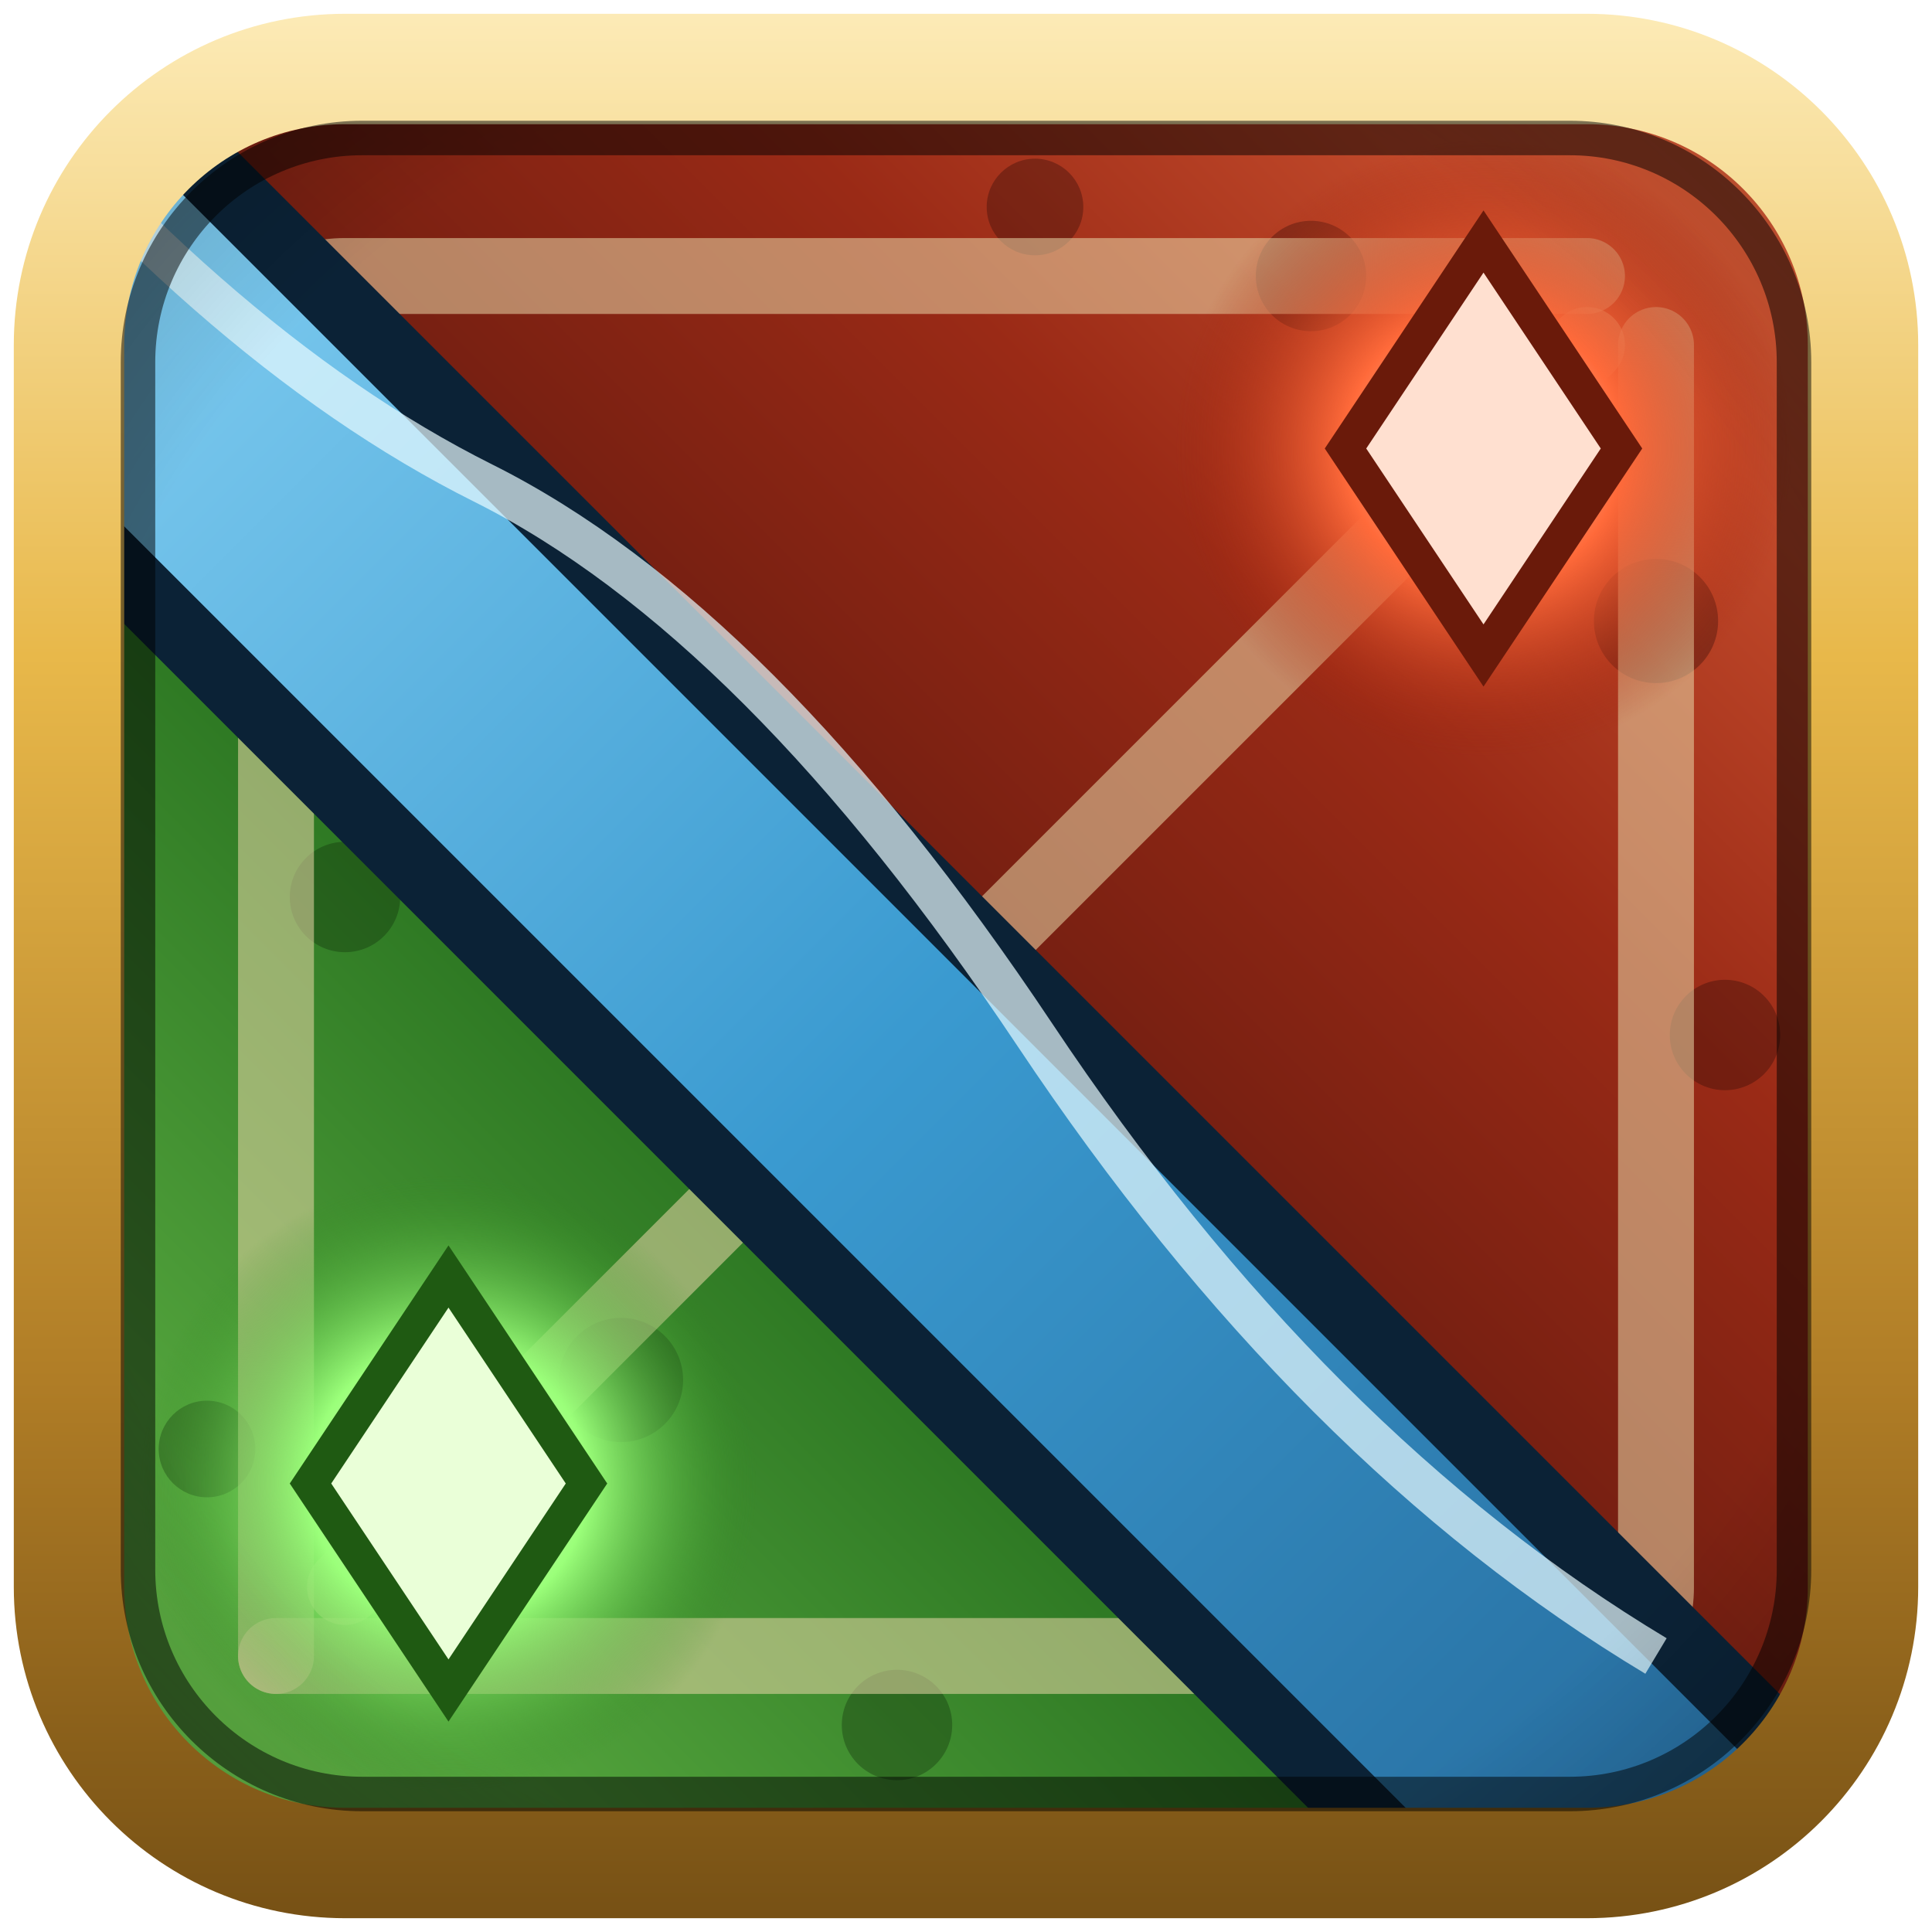
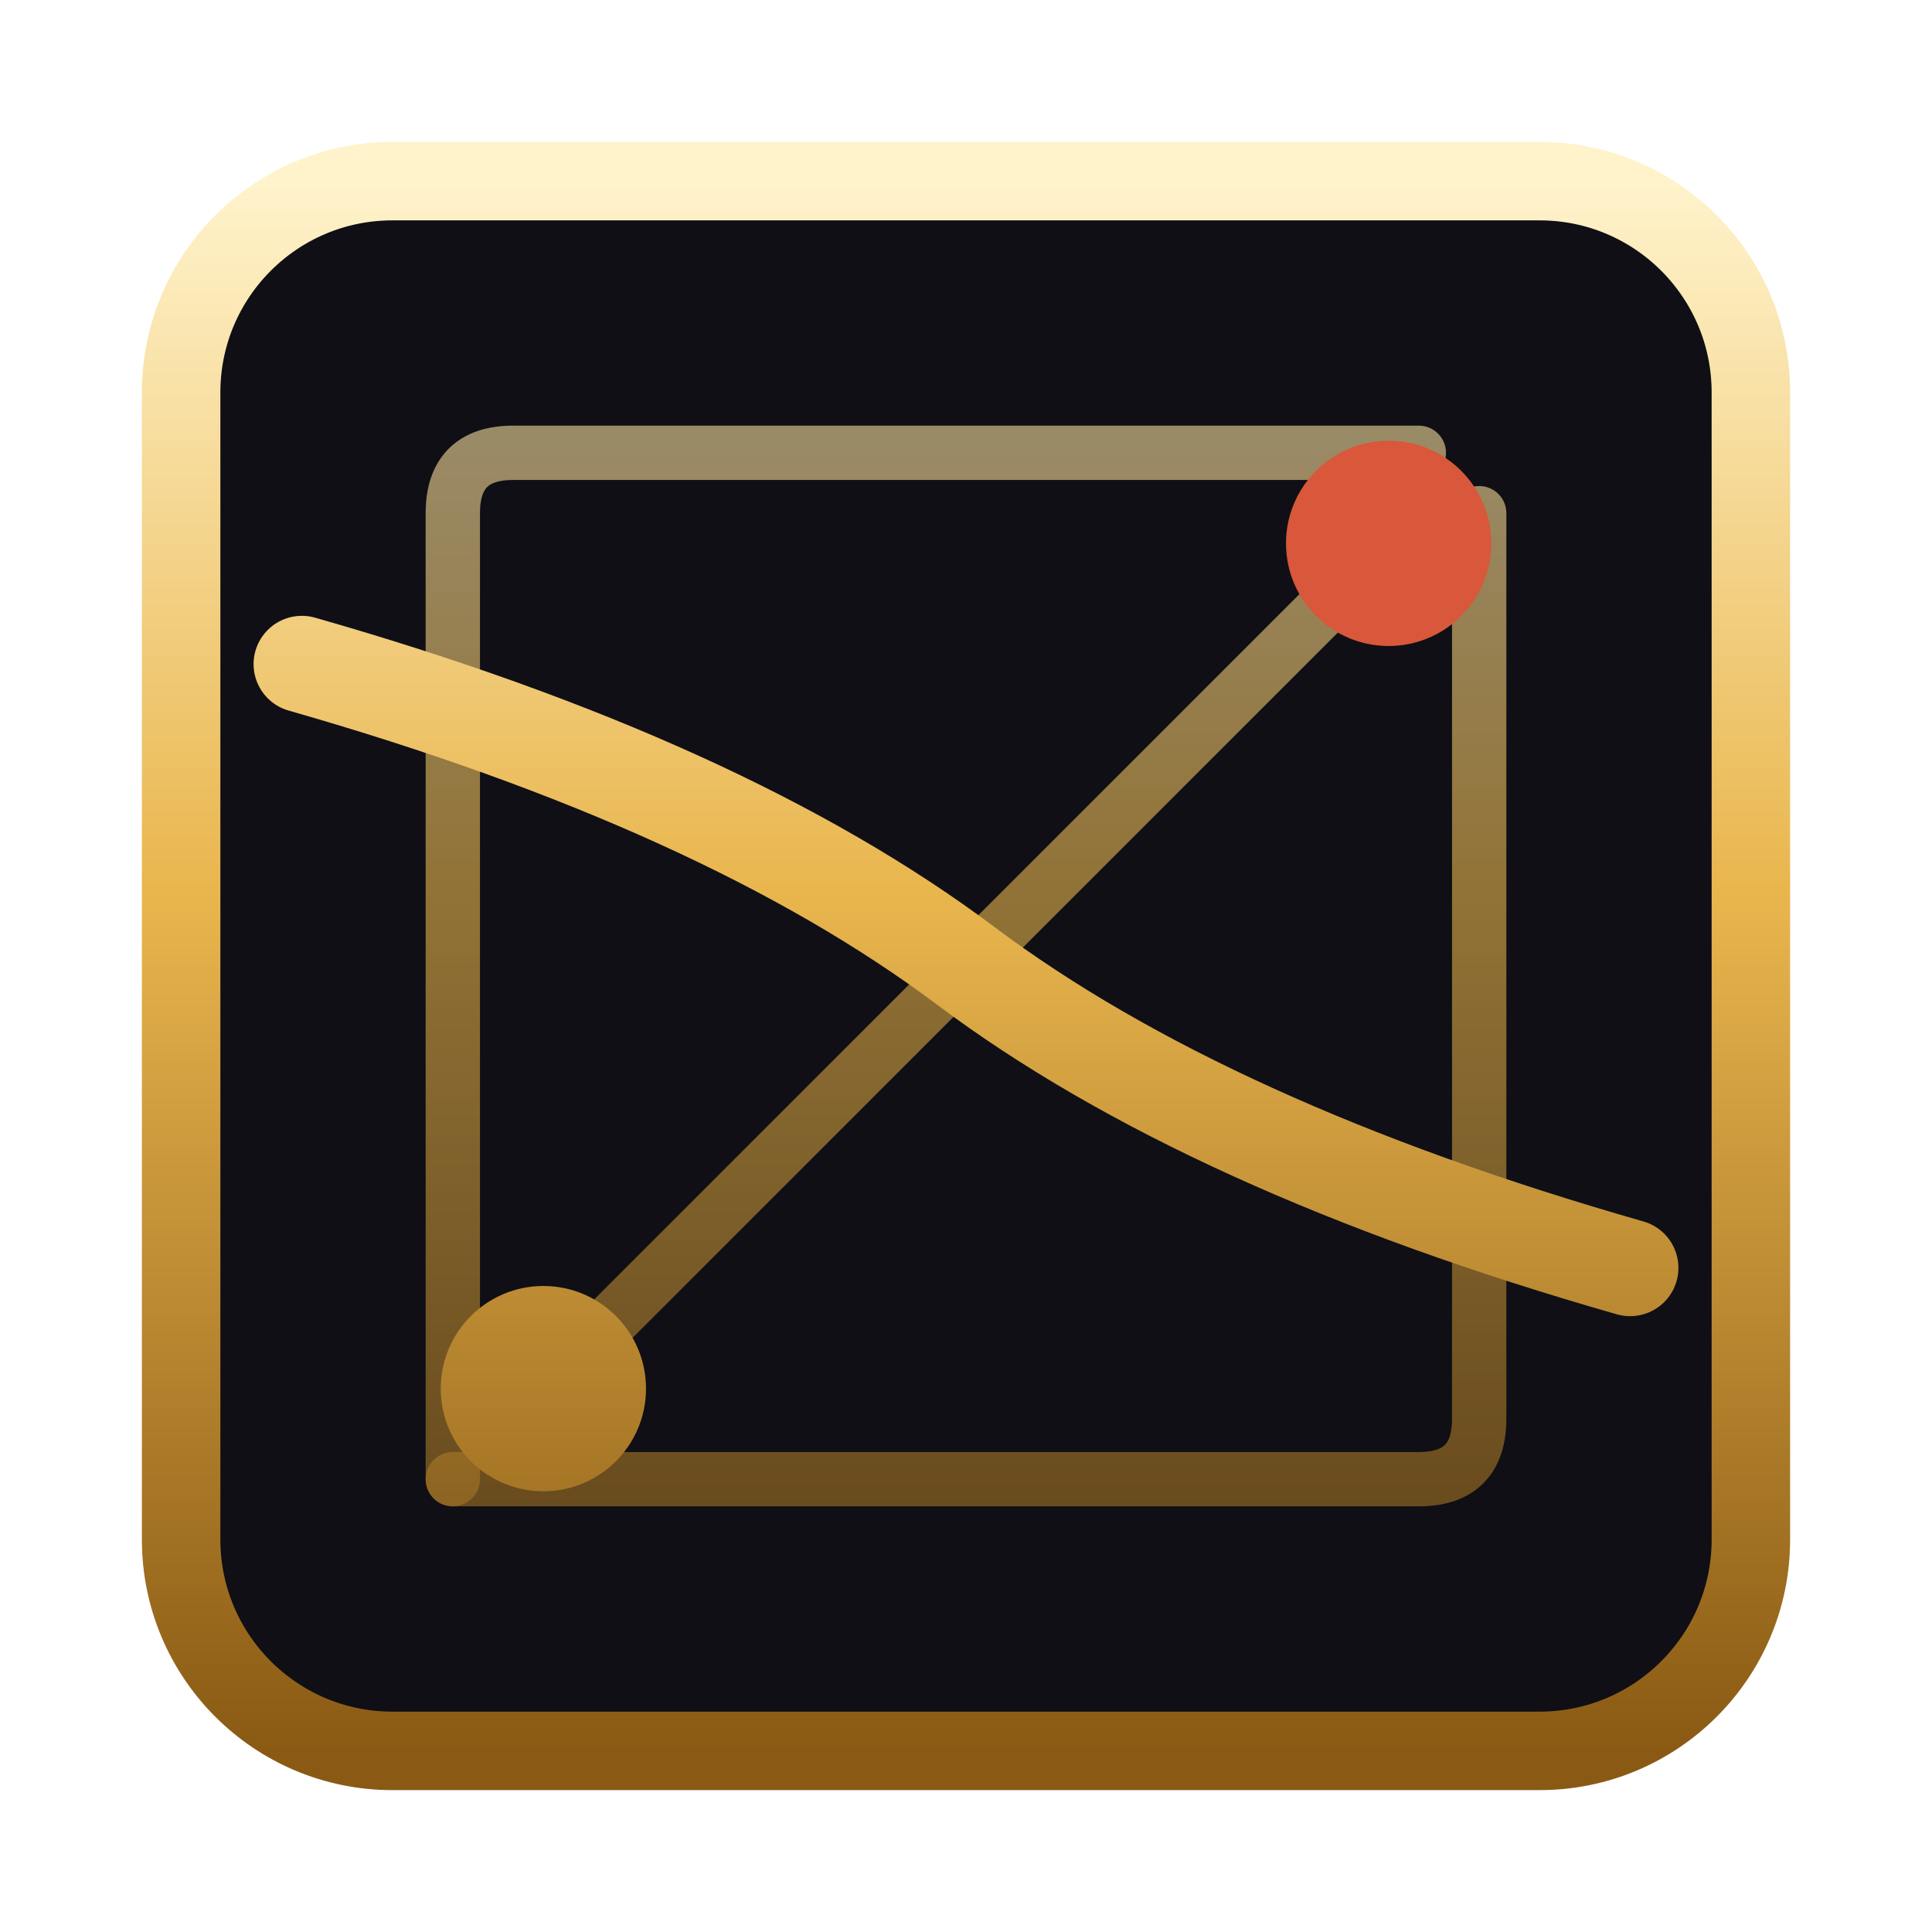
- <svg xmlns="http://www.w3.org/2000/svg" viewBox="4 4 56 56">
+ <svg xmlns="http://www.w3.org/2000/svg" viewBox="0 0 64 64">
  <defs>
-     <linearGradient id="glg" gradientUnits="userSpaceOnUse" x1="0" y1="2" x2="0" y2="62">
-       <stop offset="0" stop-color="#fff1c4" />
-       <stop offset=".35" stop-color="#e8b84a" />
-       <stop offset=".7" stop-color="#b07d26" />
-       <stop offset="1" stop-color="#6e4a12" />
+     <linearGradient id="lgC" gradientUnits="userSpaceOnUse" x1="0" y1="6" x2="0" y2="58">
+       <stop offset="0" stop-color="#fff3cc" />
+       <stop offset=".45" stop-color="#e9b64e" />
+       <stop offset="1" stop-color="#8a5a14" />
    </linearGradient>
-     <linearGradient id="radlg" x1="0" y1="1" x2=".7" y2=".3">
-       <stop offset="0" stop-color="#7fd65a" />
-       <stop offset=".55" stop-color="#2f7a24" />
-       <stop offset="1" stop-color="#173f13" />
-     </linearGradient>
-     <linearGradient id="direlg" x1="1" y1="0" x2=".3" y2=".7">
-       <stop offset="0" stop-color="#ff7a4a" />
-       <stop offset=".5" stop-color="#9a2a16" />
-       <stop offset="1" stop-color="#3e0f0a" />
-     </linearGradient>
-     <linearGradient id="rivlg" x1="0" y1="0" x2="1" y2="1">
-       <stop offset="0" stop-color="#9fe3ff" />
-       <stop offset=".5" stop-color="#3a9ad0" />
-       <stop offset="1" stop-color="#1f5a8a" />
-     </linearGradient>
-     <radialGradient id="rblg">
-       <stop offset="0" stop-color="#f0ffe0" />
-       <stop offset=".45" stop-color="#9bff7a" />
-       <stop offset="1" stop-color="#2f8a1f" stop-opacity="0" />
-     </radialGradient>
-     <radialGradient id="dblg">
-       <stop offset="0" stop-color="#fff0e0" />
-       <stop offset=".45" stop-color="#ff6a3a" />
-       <stop offset="1" stop-color="#a0200a" stop-opacity="0" />
-     </radialGradient>
-     <radialGradient id="shadelg" cx=".5" cy=".5" r=".7">
-       <stop offset=".6" stop-color="#000" stop-opacity="0" />
-       <stop offset="1" stop-color="#000" stop-opacity=".45" />
-     </radialGradient>
-     <clipPath id="clg">
-       <rect x="6" y="6" width="52" height="52" rx="8" />
-     </clipPath>
  </defs>
-   <g clip-path="url(#clg)">
-     <rect x="0" y="0" width="64" height="64" fill="url(#direlg)" />
-     <path d="M0 64 L0 0 L64 64 Z" fill="url(#radlg)" />
-     <g opacity=".35">
-       <circle cx="14" cy="30" r="1.6" fill="#0d2a0a" />
-       <circle cx="22" cy="44" r="1.8" fill="#0d2a0a" />
-       <circle cx="10" cy="46" r="1.4" fill="#0d2a0a" />
-       <circle cx="30" cy="54" r="1.6" fill="#0d2a0a" />
-       <circle cx="42" cy="12" r="1.6" fill="#2a0806" />
-       <circle cx="52" cy="22" r="1.8" fill="#2a0806" />
-       <circle cx="34" cy="10" r="1.4" fill="#2a0806" />
-       <circle cx="54" cy="34" r="1.6" fill="#2a0806" />
-     </g>
-     <g fill="none" stroke="#e8d6a8" stroke-opacity=".55" stroke-width="2.2" stroke-linecap="round">
-       <path d="M12 52 L12 14 Q12 12 14 12 L50 12" />
-       <path d="M12 52 L50 52 Q52 52 52 50 L52 14" />
-       <path d="M14 50 L50 14" />
-     </g>
-     <path d="M-4 2 L62 68" stroke="#0b2236" stroke-width="12" />
-     <path d="M-4 2 L62 68" stroke="url(#rivlg)" stroke-width="8" />
-     <path d="M2 4 Q10 14 18 18 T34 34 T52 52" fill="none" stroke="#e8fbff" stroke-width="1.2" stroke-opacity=".7" />
-     <circle cx="17" cy="47" r="9" fill="url(#rblg)" />
-     <circle cx="47" cy="17" r="9" fill="url(#dblg)" />
-     <path d="M17 41 L21 47 L17 53 L13 47 Z" fill="#eaffd8" stroke="#1f5a12" stroke-width="1" />
-     <path d="M47 11 L51 17 L47 23 L43 17 Z" fill="#ffe0d0" stroke="#6a1a0a" stroke-width="1" />
-     <rect x="0" y="0" width="64" height="64" fill="url(#shadelg)" />
+   <rect x="6" y="6" width="52" height="52" rx="7" fill="#0f0f15" stroke="url(#lgC)" stroke-width="2.6" />
+   <g fill="none" stroke="url(#lgC)" stroke-linecap="round">
+     <path d="M15 49V17q0-2 2-2h30" stroke-width="1.8" opacity=".6" />
+     <path d="M15 49h32q2 0 2-2V17" stroke-width="1.8" opacity=".6" />
+     <path d="M17 47 47 17" stroke-width="1.8" opacity=".6" />
+     <path d="M10 22q14 4 22 10t22 10" stroke-width="3.2" />
  </g>
-   <rect x="6" y="6" width="52" height="52" rx="8" fill="none" stroke="url(#glg)" stroke-width="3.2" />
-   <rect x="8" y="8" width="48" height="48" rx="6.5" fill="none" stroke="#000" stroke-opacity=".5" stroke-width="1" />
+   <circle cx="18" cy="46" r="3.4" fill="url(#lgC)" />
+   <circle cx="46" cy="18" r="3.4" fill="#d9573a" />
</svg>
